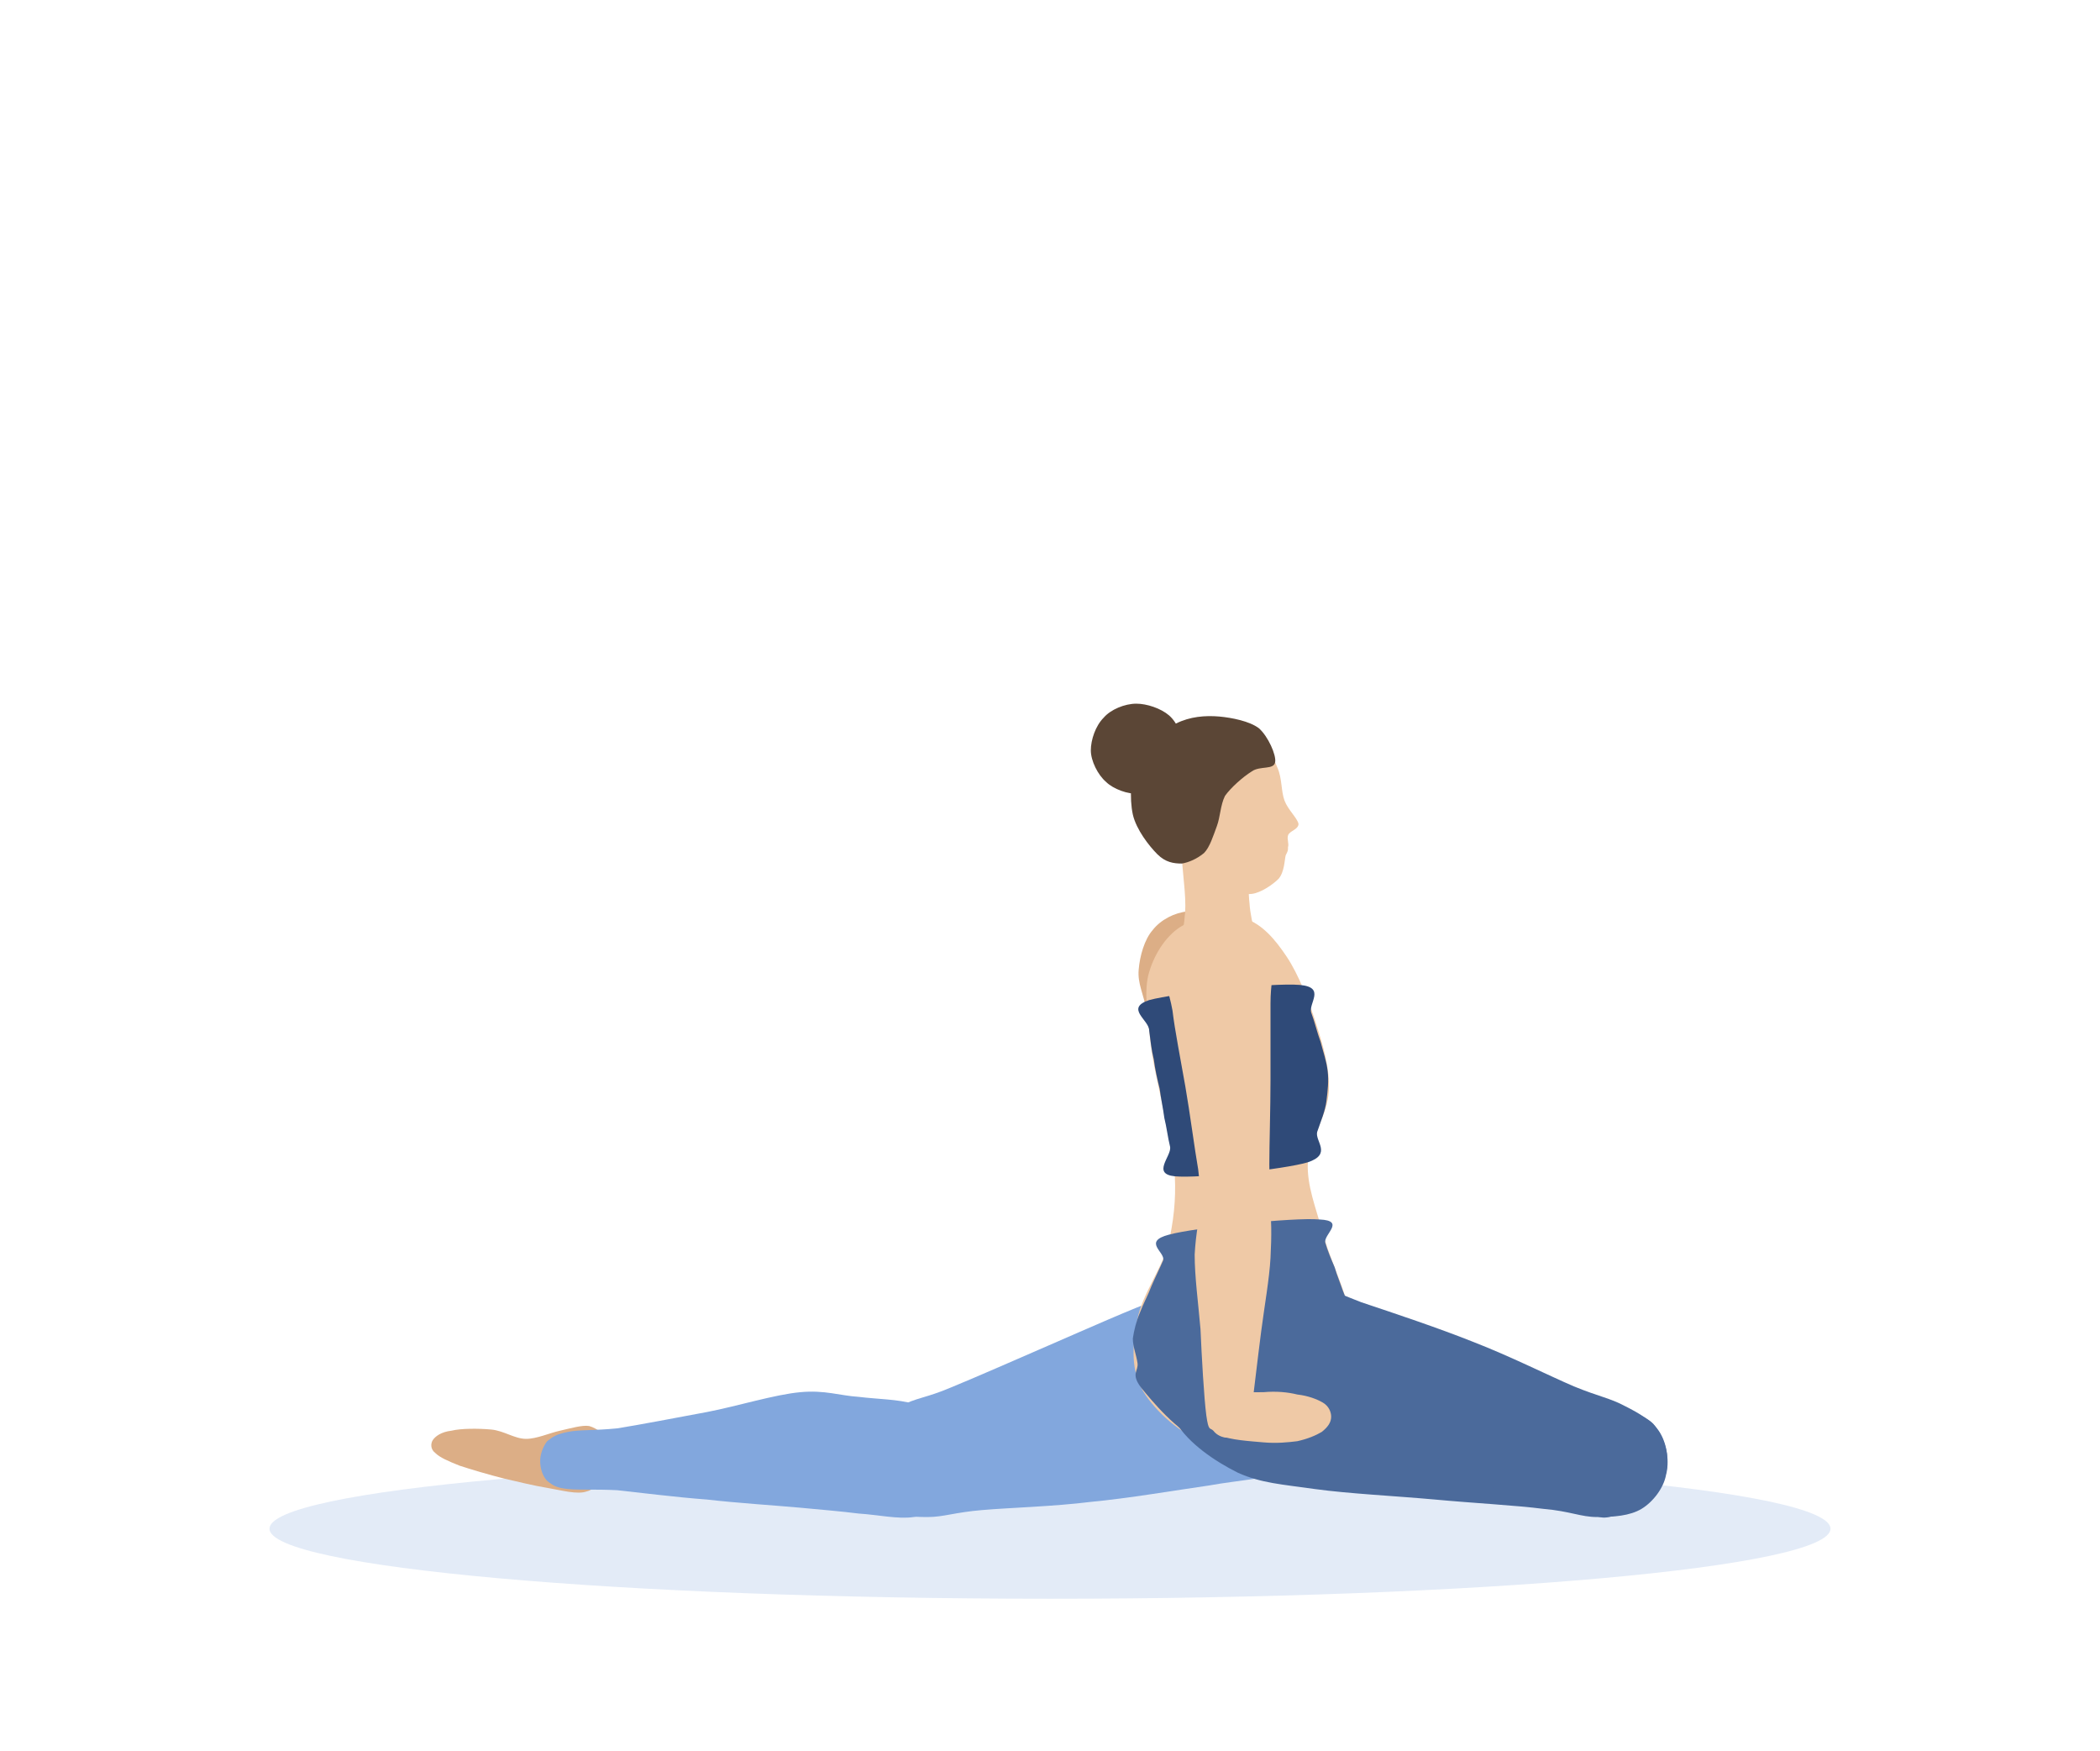
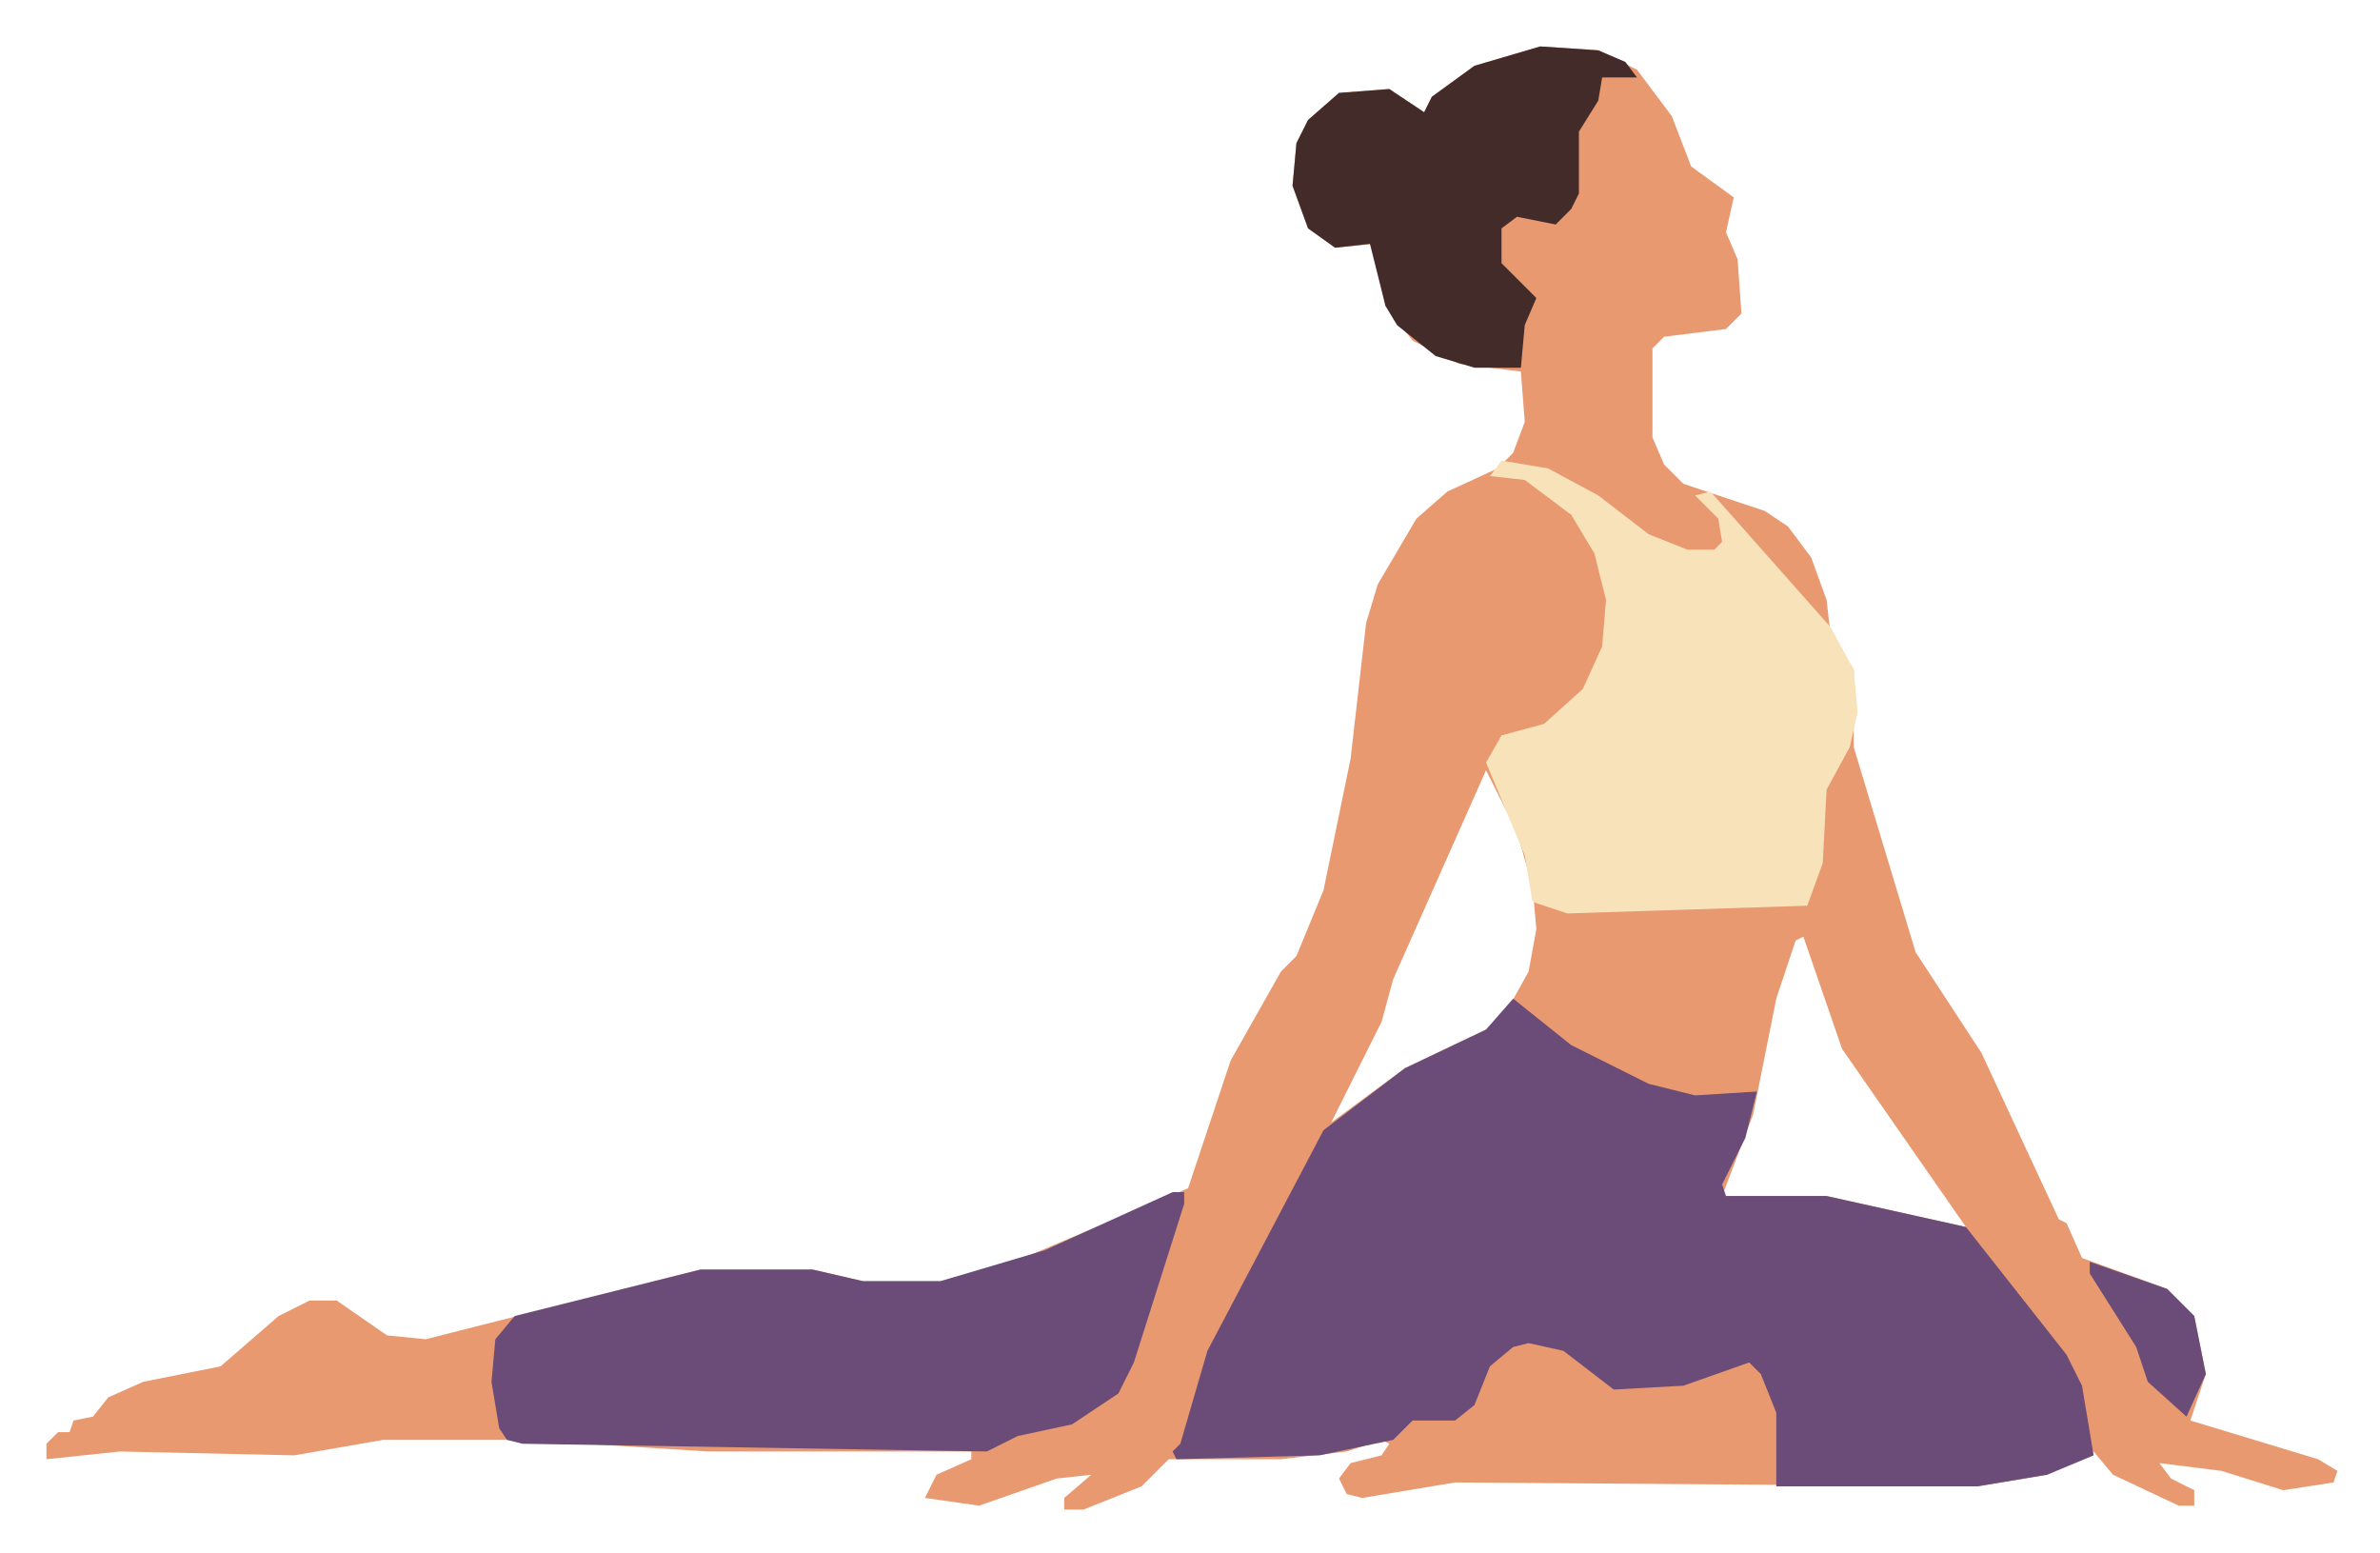
- <svg xmlns="http://www.w3.org/2000/svg" viewBox="0 0 180 150" width="180" height="150">
-   <ellipse cx="90" cy="131" rx="66.9" ry="6" fill="#e3ebf7" />
-   <path d="M50.3 127.8C49.5 128.1 48.1 127.7 46.9 127.5C45.7 127.3 44.5 127 43.2 126.7C42 126.4 40.3 125.9 39.4 125.6C38.4 125.2 37.7 124.9 37.3 124.5C36.9 124.2 36.9 123.7 37.1 123.4C37.3 123.1 37.8 122.7 38.7 122.6C39.5 122.4 41 122.4 42.1 122.5C43.2 122.6 44.1 123.3 45.1 123.3C46 123.3 47.1 122.8 48 122.6C48.9 122.4 49.9 122.1 50.5 122.2C51.2 122.4 51.8 122.9 52 123.5C52.2 124.1 52 125.4 51.7 126.1C51.4 126.8 51.1 127.6 50.3 127.8Z" fill="#dcae86" />
-   <path d="M110.3 126C108.3 126.8 106.4 126.8 103.6 127.3C100.8 127.7 96.7 128.4 93.5 128.7C90.3 129.1 86.5 129.2 84.2 129.4C81.8 129.6 80.9 130 79.5 130C78.1 130 76.7 129.9 75.7 129.3C74.7 128.7 73.9 127.5 73.6 126.4C73.3 125.3 73.5 123.8 74.1 122.8C74.7 121.8 75.9 121.1 77.2 120.5C78.4 119.8 79.4 119.8 81.5 118.9C83.7 118 87.1 116.5 90.1 115.2C93.1 113.9 96.9 112.2 99.6 111.2C102.3 110.2 103.9 109.5 106.1 109.4C108.3 109.3 111 109.6 112.8 110.6C114.5 111.7 116 113.8 116.5 115.7C117 117.6 116.6 120.2 115.6 121.9C114.6 123.6 112.3 125.1 110.3 126Z" fill="#82a7dd" />
-   <path d="M78.3 130C77 130.2 75.2 129.8 73.6 129.7C72 129.5 70.7 129.4 68.6 129.2C66.4 129 63.2 128.8 60.6 128.5C57.9 128.3 54.8 127.9 52.9 127.7C50.9 127.6 49.7 127.7 48.7 127.6C47.7 127.5 47.4 127.3 46.9 126.9C46.5 126.5 46.3 125.8 46.3 125.2C46.3 124.7 46.5 124 46.9 123.5C47.4 123.1 47.7 122.9 48.7 122.7C49.7 122.5 50.9 122.6 52.9 122.4C54.8 122.1 57.9 121.5 60.6 121C63.2 120.5 66.4 119.5 68.6 119.3C70.7 119.1 72 119.6 73.6 119.7C75.2 119.9 77 119.9 78.3 120.3C79.7 120.7 81 121.1 81.8 121.9C82.6 122.7 83.2 124.1 83.2 125.2C83.2 126.3 82.6 127.7 81.8 128.5C81 129.3 79.7 129.8 78.3 130Z" fill="#82a7dd" />
-   <path d="M103.7 123C104.4 123.4 106.2 123.5 107.3 123.5C108.4 123.6 109.5 123.6 110.3 123.4C111.1 123.3 111.9 123 112.4 122.6C112.8 122.3 113.1 121.8 113.2 121.4C113.2 121 113 120.4 112.5 120.1C112 119.8 111.2 119.6 110.3 119.4C109.5 119.3 108.4 119.2 107.3 119.2C106.2 119.2 104.4 119.2 103.7 119.6C103 119.9 102.9 120.7 102.9 121.3C102.9 121.8 103 122.6 103.7 123Z" fill="#dcae86" />
-   <path d="M107.2 103C107.4 104.1 107.6 105.8 107.5 107.6C107.5 109.4 107.1 111.7 106.9 114C106.7 116.3 106.5 119.8 106.3 121.3C106.1 122.7 106 122.3 105.7 122.6C105.4 123 104.8 123.2 104.4 123.2C104 123.2 103.4 123 103.1 122.6C102.8 122.3 102.7 122.7 102.4 121.3C102.2 119.8 101.9 116.3 101.7 114C101.5 111.7 101 109.4 101 107.6C101 105.8 101.3 104.1 101.5 103C101.8 101.9 102 101.4 102.4 101C102.9 100.5 103.7 100.2 104.4 100.2C105 100.2 105.8 100.5 106.3 101C106.8 101.4 107 101.9 107.2 103Z" fill="#dcae86" />
-   <path d="M106.7 82.2C106.9 83.3 106.7 84.1 106.7 85.9C106.8 87.6 106.9 90.1 106.9 92.4C107 94.7 107.1 97.9 107.1 99.6C107.2 101.4 107.3 101.9 107.2 102.7C107.1 103.6 106.9 104.3 106.5 104.9C106.1 105.4 105.3 105.8 104.7 105.9C104 105.9 103.2 105.7 102.7 105.3C102.1 104.8 101.8 104.2 101.5 103.3C101.3 102.5 101.3 102 101 100.3C100.7 98.6 100.1 95.5 99.7 93.2C99.2 90.9 98.7 88.4 98.3 86.7C98 85.1 97.5 84.3 97.6 83.1C97.7 81.9 98.1 80.5 98.8 79.7C99.5 78.8 100.7 78.2 101.8 78.1C102.8 78 104.2 78.4 105 79C105.8 79.7 106.4 81 106.7 82.2Z" fill="#dcae86" />
-   <path d="M116.6 116.9C117.4 114.8 115.9 113 115.3 111.1C114.7 109.2 113.8 107.3 113.3 105.4C112.8 103.5 112 101.6 112.1 99.6C112.3 97.6 113.8 95.5 113.9 93.5C114 91.5 113.4 89.6 112.8 87.7C112.2 85.8 111.3 83.5 110.3 82C109.3 80.5 108.2 79.2 106.7 78.7C105.3 78.3 102.8 78.5 101.4 79.3C100.1 80 99 81.6 98.5 83.3C98 84.9 98.4 87.2 98.6 89.2C98.8 91.1 99.3 93 99.7 95C100 96.9 100.6 98.8 100.7 100.8C100.8 102.8 100.6 104.7 100.1 106.8C99.5 108.8 97.9 111 97.5 113C97.1 115 96.9 117.1 97.8 118.9C98.7 120.6 100.9 122.7 103 123.5C105.1 124.2 108.2 124.6 110.5 123.5C112.8 122.4 115.8 118.9 116.6 116.9Z" fill="#efc9a6" />
-   <path d="M116.6 116.9C117.5 115.4 116.3 115.5 116.2 114.8C116 114.1 115.9 113.4 115.8 112.7C115.6 112 115.4 111.3 115.1 110.6C114.9 110 114.6 109.3 114.4 108.6C114.1 107.9 113.8 107.2 113.6 106.5C113.4 105.8 115.4 104.6 113.1 104.5C110.9 104.3 102.4 105.2 100.2 105.8C97.9 106.4 99.9 107.3 99.7 108C99.4 108.7 99 109.5 98.7 110.2C98.4 111 98 111.7 97.7 112.5C97.4 113.2 97.2 114 97.1 114.7C97.1 115.4 97.4 116.1 97.5 116.8C97.6 117.5 96.9 117.7 97.8 118.9C98.7 120 100.9 122.7 103 123.5C105.1 124.2 108.2 124.6 110.5 123.5C112.8 122.4 115.7 118.3 116.6 116.9Z" fill="#4b6a9b" />
-   <path d="M112.1 99.6C114.2 98.9 112.7 97.8 112.9 97C113.2 96.1 113.6 95.2 113.7 94.3C113.8 93.5 113.9 92.6 113.8 91.8C113.7 90.9 113.4 90.1 113.2 89.3C112.9 88.5 112.7 87.6 112.4 86.8C112.1 86 113.7 84.6 111.4 84.4C109 84.2 100.7 85.1 98.5 85.7C96.4 86.4 98.5 87.4 98.5 88.3C98.6 89.1 98.7 90 98.9 90.8C99 91.6 99.2 92.5 99.4 93.3C99.5 94.1 99.7 95 99.8 95.8C100 96.6 100.1 97.5 100.3 98.3C100.4 99.1 98.7 100.6 100.7 100.8C102.7 101 110.1 100.2 112.1 99.6Z" fill="#2f4a78" />
-   <path d="M101.1 82.7C101 81.5 101.6 79.3 101.6 77.6C101.6 75.9 101.2 73.7 101.3 72.5C101.4 71.3 101.7 70.9 102.2 70.4C102.6 69.9 103.4 69.5 104.1 69.5C104.7 69.5 105.5 69.8 106 70.2C106.5 70.7 106.8 71.1 107 72.3C107.2 73.5 106.9 75.7 107.1 77.4C107.2 79.1 108 81.2 107.9 82.5C107.9 83.8 107.5 84.4 106.9 85C106.4 85.6 105.4 86 104.6 86C103.9 86.1 102.9 85.7 102.3 85.2C101.7 84.6 101.2 84 101.1 82.7Z" fill="#efc9a6" />
-   <path d="M101.5 64C101.4 63.1 100.9 61.9 100.2 61.3C99.5 60.7 98.3 60.3 97.4 60.3C96.4 60.3 95.2 60.8 94.6 61.5C93.9 62.2 93.5 63.4 93.5 64.3C93.5 65.2 94.1 66.4 94.8 67C95.4 67.6 96.7 68.1 97.6 68C98.6 68 99.8 67.5 100.4 66.8C101 66.1 101.5 64.9 101.5 64Z" fill="#5b4636" />
-   <path d="M103.8 62.1C105.3 61.8 106.8 62.4 107.7 63C108.7 63.6 109.1 64.9 109.5 65.8C109.9 66.7 109.8 67.8 110.1 68.6C110.4 69.4 111.2 70.1 111.3 70.6C111.3 71.1 110.5 71.2 110.4 71.6C110.3 71.9 110.5 72.3 110.4 72.6C110.4 72.9 110.4 72.9 110.2 73.3C110.1 73.7 110.1 74.7 109.6 75.3C109.1 75.8 108.1 76.5 107.3 76.6C106.4 76.7 105.3 76.2 104.5 75.8C103.7 75.3 103.5 74.5 102.6 74C101.7 73.6 100 73.7 99.2 73C98.3 72.3 97.5 71 97.4 69.6C97.4 68.3 97.6 66.1 98.6 64.8C99.7 63.5 102.3 62.4 103.8 62.1Z" fill="#efc9a6" />
-   <path d="M109.3 65.3C109.2 66 108 65.6 107.3 66.1C106.5 66.6 105.5 67.5 105 68.2C104.6 69 104.6 70 104.3 70.8C104 71.6 103.7 72.6 103.2 73.1C102.6 73.6 101.9 73.9 101.3 74C100.6 74 99.9 73.9 99.2 73.2C98.5 72.5 97.4 71.1 97.1 69.8C96.8 68.4 96.9 66.4 97.5 65.1C98.1 63.8 99.7 62.6 100.8 62C102 61.4 103.3 61.3 104.5 61.4C105.6 61.5 107.1 61.8 107.9 62.4C108.7 63.1 109.4 64.7 109.3 65.3Z" fill="#5b4636" />
-   <path d="M126.9 126.6C126.3 126.9 125.2 126.7 124.3 126.6C123.4 126.5 122.5 126.4 121.6 126.2C120.7 126.1 119.5 125.9 118.7 125.6C118 125.4 117.5 125.3 117.2 125C117 124.8 116.9 124.4 117.1 124.2C117.3 123.9 117.7 123.6 118.3 123.5C118.9 123.3 120.1 123.1 120.9 123.2C121.7 123.2 122.3 123.6 123.1 123.6C123.8 123.5 124.6 123 125.3 122.9C126 122.7 126.7 122.4 127.2 122.4C127.7 122.5 128.1 122.8 128.3 123.3C128.4 123.8 128.2 124.7 127.9 125.3C127.7 125.8 127.5 126.4 126.9 126.6Z" fill="#efc9a6" />
-   <path d="M110.3 109.6C112.4 109.7 114.1 110.6 116.7 111.6C119.4 112.5 123.3 113.8 126.3 115C129.4 116.2 132.8 117.9 134.9 118.8C137.1 119.7 138 119.8 139.3 120.5C140.5 121.1 141.7 121.8 142.3 122.8C142.9 123.8 143.1 125.3 142.8 126.4C142.6 127.5 141.7 128.7 140.7 129.3C139.7 129.9 138.3 130 136.9 130C135.5 130 134.6 129.5 132.3 129.3C130 129 126.2 128.8 123 128.5C119.7 128.2 115.6 128 112.7 127.6C109.9 127.2 108.1 127.1 106.1 126.2C104.1 125.2 101.9 123.7 100.8 121.9C99.8 120.2 99.4 117.6 99.9 115.7C100.4 113.8 101.9 111.7 103.6 110.6C105.4 109.6 108.1 109.4 110.3 109.6Z" fill="#4b6a9b" />
-   <path d="M137.9 130C137 130.2 136.6 129.7 135.9 129.6C135.3 129.4 134.8 129.3 133.9 129.1C133 128.8 131.6 128.5 130.6 128.3C129.5 128 128.2 127.5 127.4 127.3C126.6 127.2 126.2 127.3 125.7 127.2C125.1 127 124.3 126.8 123.9 126.4C123.5 126 123.3 125.3 123.3 124.7C123.3 124.1 123.6 123.5 124 123.1C124.5 122.7 125.2 122.5 125.8 122.3C126.4 122.1 126.7 122.2 127.6 122C128.4 121.7 129.7 121.2 130.8 120.7C131.9 120.3 133.3 119.3 134.2 119.1C135.1 119 135.6 119.5 136.3 119.7C137 119.9 137.4 119.9 138.2 120.3C139.1 120.7 140.9 121.2 141.7 122C142.5 122.9 143 124.3 142.9 125.4C142.9 126.5 142.3 127.9 141.4 128.6C140.6 129.4 138.8 129.8 137.9 130Z" fill="#4b6a9b" />
-   <path d="M104.6 123C105.4 123.4 107.2 123.5 108.3 123.6C109.4 123.7 110.4 123.6 111.2 123.5C112.1 123.3 112.8 123 113.3 122.7C113.8 122.3 114.1 121.9 114.1 121.4C114.1 121 113.9 120.5 113.4 120.2C112.9 119.9 112.1 119.6 111.2 119.5C110.4 119.3 109.4 119.2 108.3 119.3C107.2 119.3 105.4 119.3 104.6 119.6C103.9 120 103.8 120.7 103.8 121.3C103.8 121.9 103.9 122.6 104.6 123Z" fill="#efc9a6" />
-   <path d="M108.8 103.2C109 104.3 109 105.9 108.9 107.8C108.8 109.6 108.4 111.8 108.1 114.1C107.8 116.4 107.4 119.9 107.2 121.4C106.9 122.8 106.9 122.4 106.6 122.7C106.2 123 105.7 123.2 105.2 123.2C104.8 123.2 104.3 123 104 122.6C103.7 122.3 103.6 122.7 103.4 121.3C103.2 119.8 103 116.2 102.9 113.9C102.7 111.6 102.4 109.4 102.4 107.5C102.5 105.7 102.8 104.1 103.1 103C103.4 101.9 103.6 101.4 104.1 101C104.6 100.5 105.4 100.2 106 100.2C106.7 100.3 107.5 100.6 108 101.1C108.4 101.6 108.6 102.1 108.8 103.2Z" fill="#efc9a6" />
-   <path d="M109 82.3C109.2 83.5 108.9 84.3 108.9 86C108.9 87.7 108.9 90.3 108.9 92.6C108.9 94.9 108.8 98.1 108.8 99.8C108.8 101.5 108.9 102 108.8 102.9C108.7 103.8 108.5 104.5 108 105C107.6 105.5 106.8 105.9 106.1 105.9C105.5 106 104.7 105.7 104.2 105.3C103.7 104.8 103.4 104.1 103.1 103.3C102.9 102.4 102.9 101.9 102.7 100.2C102.4 98.5 102 95.4 101.6 93.1C101.2 90.8 100.7 88.3 100.5 86.6C100.2 84.9 99.7 84.1 99.9 82.9C100 81.8 100.5 80.4 101.2 79.6C101.9 78.7 103.2 78.1 104.2 78.1C105.2 78 106.6 78.4 107.4 79.1C108.2 79.8 108.7 81.2 109 82.3Z" fill="#efc9a6" />
+ <svg xmlns="http://www.w3.org/2000/svg" viewBox="42 64 615 401" width="615" height="401" role="img" aria-labelledby="title desc">
+   <path d="M 440 76 L 455 77 L 465 82 L 474 94 L 479 107 L 490 115 L 488 124 L 491 131 L 492 145 L 488 149 L 472 151 L 469 154 L 469 177 L 472 184 L 477 189 L 498 196 L 504 200 L 510 208 L 514 219 L 515 228 L 521 237 L 521 257 L 537 310 L 554 336 L 574 379 L 576 380 L 580 389 L 602 397 L 609 404 L 612 419 L 608 431 L 641 441 L 646 444 L 645 447 L 632 449 L 616 444 L 600 442 L 603 446 L 609 449 L 609 453 L 605 453 L 588 445 L 583 439 L 571 445 L 553 448 L 418 447 L 394 451 L 390 450 L 388 446 L 391 442 L 399 440 L 401 437 L 399 436 L 390 439 L 373 441 L 344 441 L 337 448 L 322 454 L 317 454 L 317 451 L 324 445 L 315 446 L 295 453 L 281 451 L 284 445 L 293 441 L 293 439 L 225 439 L 177 436 L 141 436 L 118 440 L 73 439 L 54 441 L 54 437 L 57 434 L 60 434 L 61 431 L 66 430 L 70 425 L 79 421 L 99 417 L 114 404 L 122 400 L 129 400 L 142 409 L 152 410 L 223 392 L 252 392 L 265 395 L 285 395 L 304 390 L 349 371 L 360 338 L 373 315 L 377 311 L 384 294 L 391 260 L 395 225 L 398 215 L 408 198 L 416 191 L 429 185 L 433 181 L 436 173 L 435 160 L 419 158 L 407 152 L 400 143 L 397 127 L 387 128 L 380 123 L 376 112 L 377 101 L 380 95 L 388 88 L 401 87 L 410 93 L 412 89 L 423 81 Z M 426 263 L 402 317 L 399 328 L 386 354 L 405 340 L 426 330 L 432 324 L 437 315 L 439 304 L 438 293 L 434 279 Z M 508 306 L 506 307 L 501 322 L 495 352 L 487 373 L 514 373 L 550 381 L 518 335 Z" fill="#e89970" fill-rule="evenodd" />
+   <path d="M 430 183 L 442 185 L 455 192 L 468 202 L 478 206 L 485 206 L 487 204 L 486 198 L 480 192 L 484 191 L 515 226 L 521 237 L 522 248 L 520 257 L 514 268 L 513 287 L 509 298 L 447 300 L 438 297 L 436 285 L 426 261 L 430 254 L 441 251 L 451 242 L 456 231 L 457 219 L 454 207 L 448 197 L 436 188 L 427 187 Z" fill="#f7e2b9" fill-rule="evenodd" />
+   <path d="M 433 322 L 448 334 L 468 344 L 480 347 L 496 346 L 493 358 L 487 370 L 488 373 L 514 373 L 550 381 L 576 414 L 580 422 L 583 440 L 571 445 L 553 448 L 501 448 L 501 429 L 497 419 L 494 416 L 477 422 L 459 423 L 446 413 L 437 411 L 433 412 L 427 417 L 423 427 L 418 431 L 407 431 L 402 436 L 383 440 L 346 441 L 345 439 L 347 437 L 354 413 L 384 356 L 405 340 L 426 330 Z M 345 372 L 348 372 L 348 375 L 335 416 L 331 424 L 319 432 L 305 435 L 297 439 L 177 437 L 173 436 L 171 433 L 169 421 L 170 410 L 175 404 L 223 392 L 252 392 L 265 395 L 285 395 L 312 387 Z M 582 390 L 602 397 L 609 404 L 612 419 L 607 430 L 597 421 L 594 412 L 582 393 Z" fill="#6b4b78" fill-rule="evenodd" />
+   <path d="M 440 76 L 455 77 L 462 80 L 465 84 L 456 84 L 455 90 L 450 98 L 450 114 L 448 118 L 444 122 L 434 120 L 430 123 L 430 132 L 439 141 L 436 148 L 435 159 L 423 159 L 413 156 L 403 148 L 400 143 L 396 127 L 387 128 L 380 123 L 376 112 L 377 101 L 380 95 L 388 88 L 401 87 L 410 93 L 412 89 L 423 81 Z" fill="#432b2a" fill-rule="evenodd" />
</svg>
